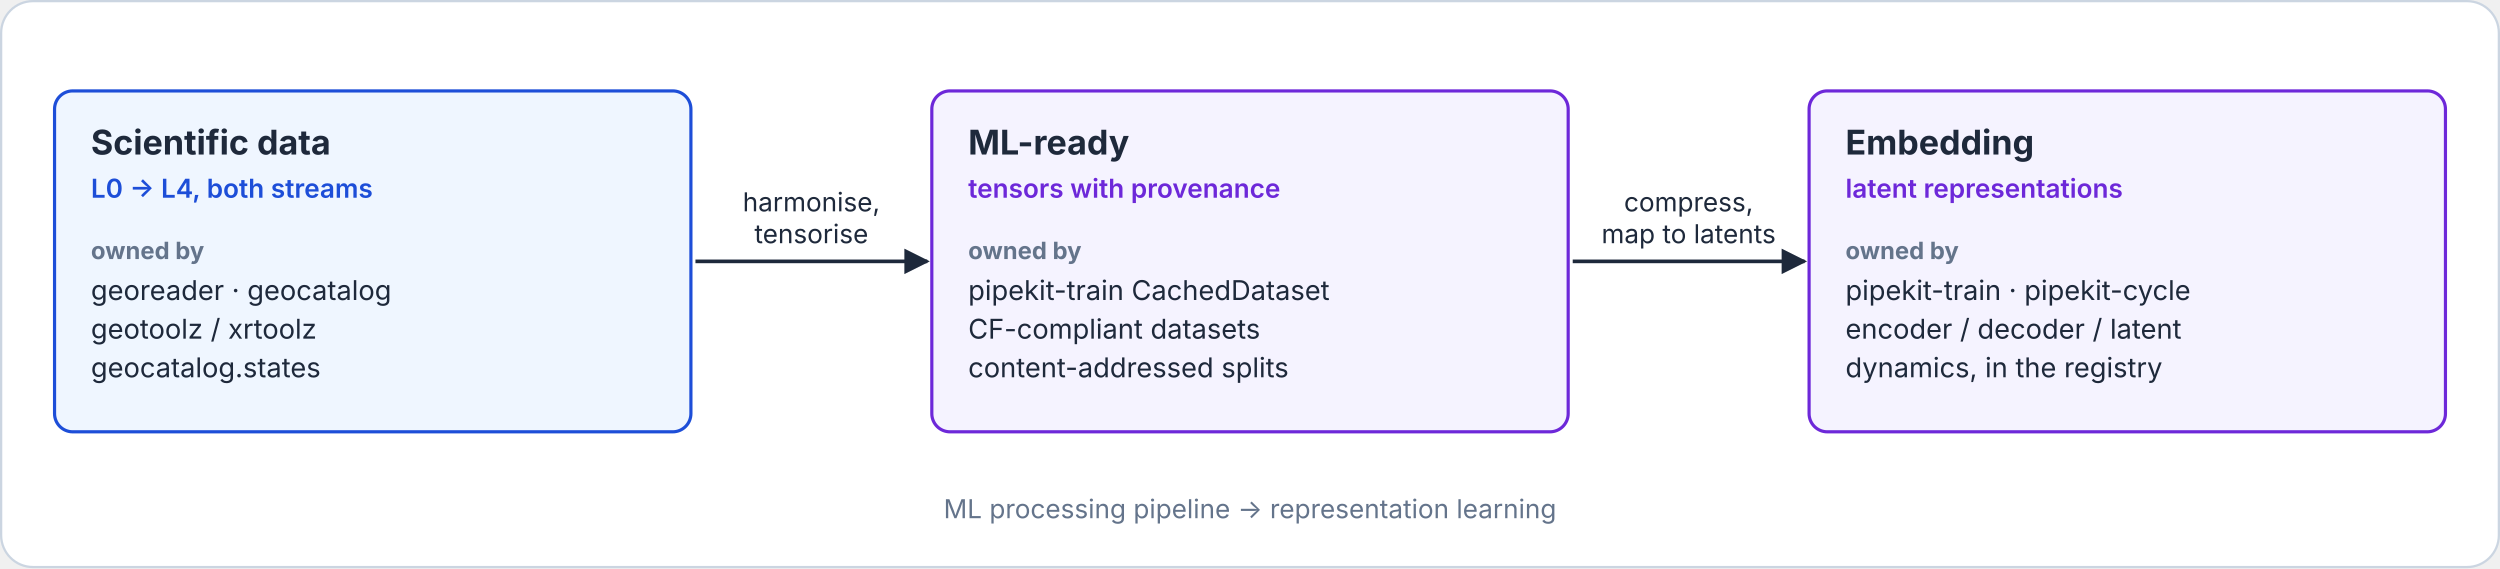
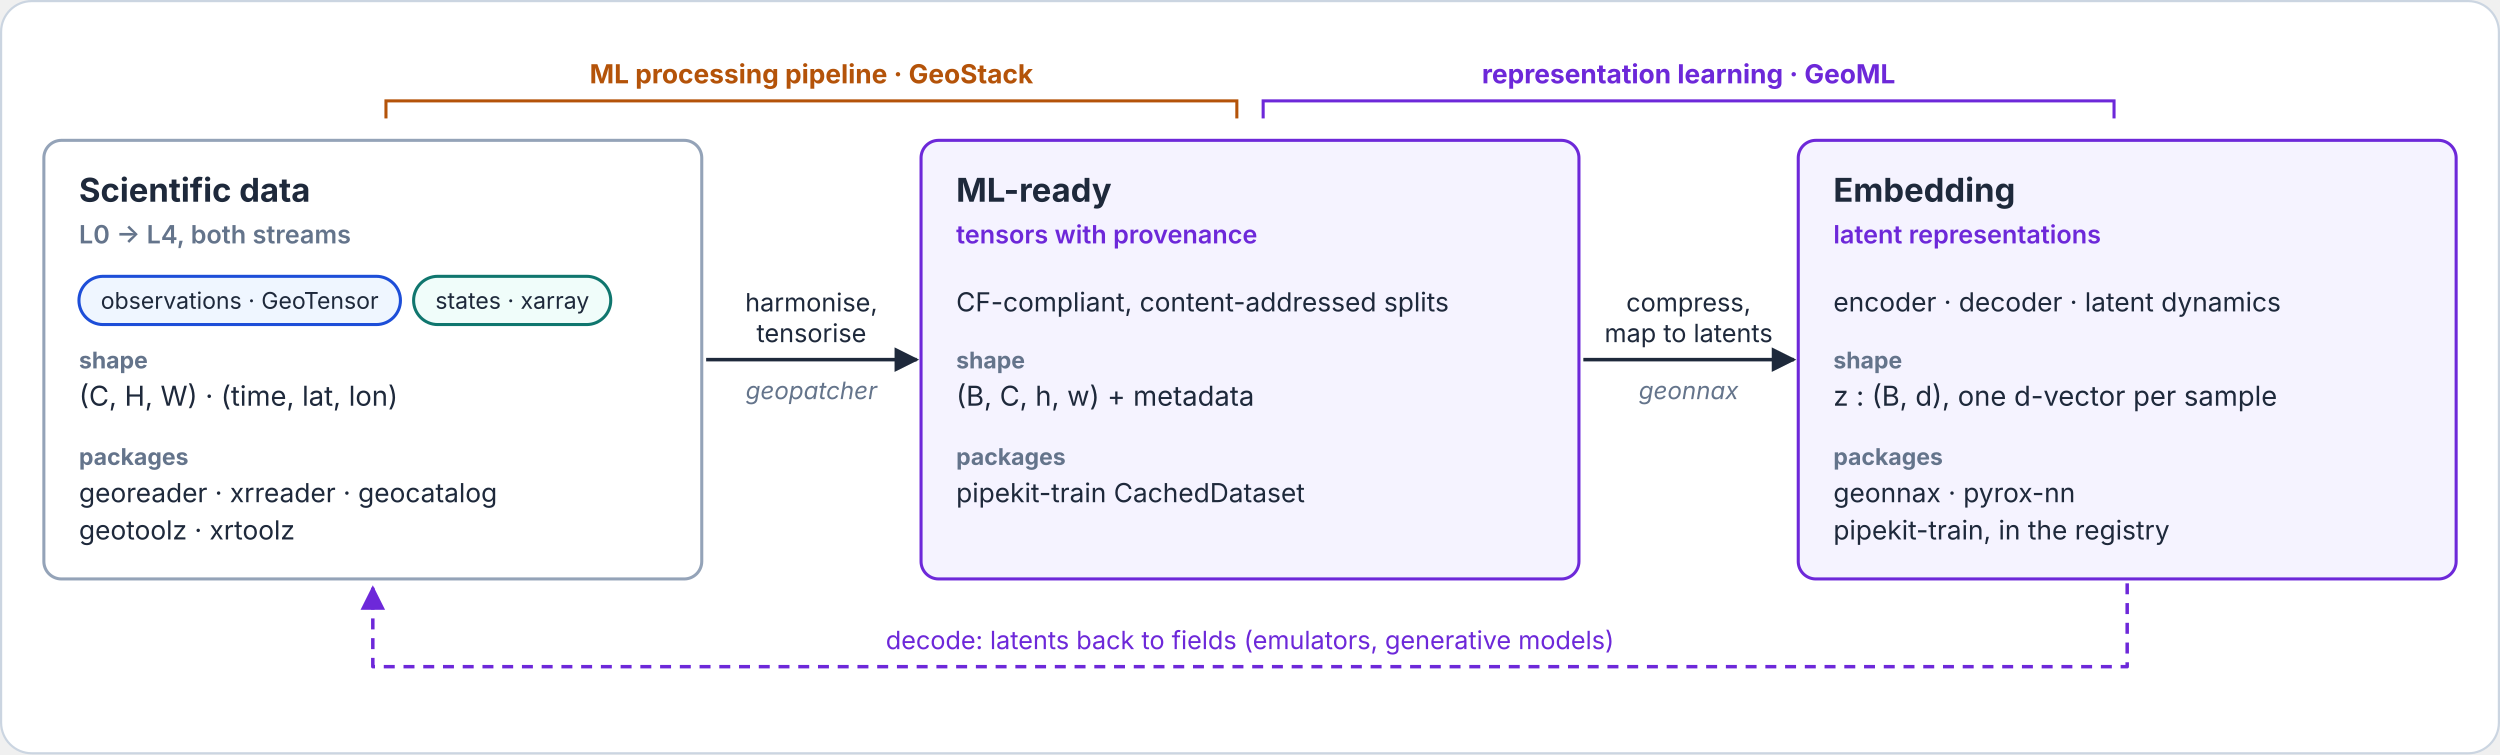
- <svg xmlns="http://www.w3.org/2000/svg" viewBox="0 0 1100 250" width="1100" height="250" role="img" aria-label="Three layers of transformation: scientific data is harmonised into ML-ready datasets, which representation learning compresses into embeddings." font-family="Inter, 'Helvetica Neue', Arial, 'DejaVu Sans', sans-serif">
+ <svg xmlns="http://www.w3.org/2000/svg" viewBox="0 0 1140 344" width="1140" height="344" role="img" aria-label="Three layers of transformation: scientific data (observations as GeoTensors, states as xarray) is harmonised and patched into ML-ready tensors with provenance, which encoders compress into latent embeddings; decoders map latents back to fields." font-family="Inter, 'Helvetica Neue', Arial, 'DejaVu Sans', sans-serif">
  <defs>
    <marker id="m1e293b" viewBox="0 0 10 10" refX="9" refY="5" markerWidth="7" markerHeight="7" orient="auto-start-reverse">
      <path d="M0,0 L10,5 L0,10 z" fill="#1e293b" />
    </marker>
+     <marker id="m6d28d9" viewBox="0 0 10 10" refX="9" refY="5" markerWidth="7" markerHeight="7" orient="auto-start-reverse">
+       <path d="M0,0 L10,5 L0,10 z" fill="#6d28d9" />
+     </marker>
  </defs>
-   <rect x="0.5" y="0.5" width="1099" height="249" rx="14" fill="#ffffff" stroke="#cbd5e1" />
-   <rect x="24.0" y="40.0" width="280.0" height="150.0" rx="8" fill="#eff6ff" stroke="#1d4ed8" stroke-width="1.4" />
-   <text x="40.0" y="68.0" font-size="15" fill="#1e293b" text-anchor="start" font-weight="700">Scientific data</text>
-   <text x="40.0" y="87.0" font-size="11.5" fill="#1d4ed8" text-anchor="start" font-weight="600">L0 → L4, both streams</text>
-   <text x="40.0" y="114.0" font-size="10.5" fill="#64748b" text-anchor="start" font-weight="700">owned by</text>
-   <text x="40.0" y="132.0" font-size="12" fill="#1e293b" text-anchor="start" font-weight="400">georeader · geocatalog</text>
-   <text x="40.0" y="149.0" font-size="12" fill="#1e293b" text-anchor="start" font-weight="400">geotoolz / xrtoolz</text>
-   <text x="40.0" y="166.0" font-size="12" fill="#1e293b" text-anchor="start" font-weight="400">geocatalog.states</text>
-   <rect x="410.0" y="40.0" width="280.0" height="150.0" rx="8" fill="#f5f3ff" stroke="#6d28d9" stroke-width="1.4" />
-   <text x="426.0" y="68.0" font-size="15" fill="#1e293b" text-anchor="start" font-weight="700">ML-ready</text>
-   <text x="426.0" y="87.0" font-size="11.5" fill="#6d28d9" text-anchor="start" font-weight="600">tensors with provenance</text>
-   <text x="426.0" y="114.0" font-size="10.5" fill="#64748b" text-anchor="start" font-weight="700">owned by</text>
-   <text x="426.0" y="132.0" font-size="12" fill="#1e293b" text-anchor="start" font-weight="400">pipekit-train CachedDataset</text>
-   <text x="426.0" y="149.0" font-size="12" fill="#1e293b" text-anchor="start" font-weight="400">CF-compliant datasets</text>
-   <text x="426.0" y="166.0" font-size="12" fill="#1e293b" text-anchor="start" font-weight="400">content-addressed splits</text>
-   <rect x="796.0" y="40.0" width="280.0" height="150.0" rx="8" fill="#f5f3ff" stroke="#6d28d9" stroke-width="1.4" />
-   <text x="812.0" y="68.0" font-size="15" fill="#1e293b" text-anchor="start" font-weight="700">Embedding</text>
-   <text x="812.0" y="87.0" font-size="11.5" fill="#6d28d9" text-anchor="start" font-weight="600">latent representations</text>
-   <text x="812.0" y="114.0" font-size="10.5" fill="#64748b" text-anchor="start" font-weight="700">owned by</text>
-   <text x="812.0" y="132.0" font-size="12" fill="#1e293b" text-anchor="start" font-weight="400">pipekit-train · pipekit-cycle</text>
-   <text x="812.0" y="149.0" font-size="12" fill="#1e293b" text-anchor="start" font-weight="400">encoder / decoder / latent</text>
-   <text x="812.0" y="166.0" font-size="12" fill="#1e293b" text-anchor="start" font-weight="400">dynamics, in the registry</text>
-   <path d="M306.0,115.0 L408.0,115.0" fill="none" stroke="#1e293b" stroke-width="1.6" stroke-linejoin="round" marker-end="url(#m1e293b)" />
-   <text x="357.0" y="93.0" font-size="11.5" fill="#1e293b" text-anchor="middle" font-weight="400">harmonise,</text>
-   <text x="357.0" y="107.0" font-size="11.5" fill="#1e293b" text-anchor="middle" font-weight="400">tensorise</text>
-   <path d="M692.0,115.0 L794.0,115.0" fill="none" stroke="#1e293b" stroke-width="1.6" stroke-linejoin="round" marker-end="url(#m1e293b)" />
-   <text x="743.0" y="93.0" font-size="11.5" fill="#1e293b" text-anchor="middle" font-weight="400">compress,</text>
-   <text x="743.0" y="107.0" font-size="11.5" fill="#1e293b" text-anchor="middle" font-weight="400">map to latents</text>
-   <text x="550.0" y="228.0" font-size="11.5" fill="#64748b" text-anchor="middle" font-weight="400">ML processing pipeline  →  representation learning</text>
+   <rect x="0.5" y="0.5" width="1139" height="343" rx="14" fill="#ffffff" stroke="#cbd5e1" />
+   <path d="M176.0,54 L176.0,46 L564.0,46 L564.0,54" fill="none" stroke="#b45309" stroke-width="1.4" />
+   <text x="370.0" y="38.0" font-size="12" fill="#b45309" text-anchor="middle" font-weight="700">ML processing pipeline · GeoStack</text>
+   <path d="M576.0,54 L576.0,46 L964.0,46 L964.0,54" fill="none" stroke="#6d28d9" stroke-width="1.4" />
+   <text x="770.0" y="38.0" font-size="12" fill="#6d28d9" text-anchor="middle" font-weight="700">representation learning · GeoML</text>
+   <rect x="20.0" y="64.0" width="300.0" height="200.0" rx="8" fill="#ffffff" stroke="#94a3b8" stroke-width="1.4" />
+   <text x="36.0" y="92.0" font-size="15" fill="#1e293b" text-anchor="start" font-weight="700">Scientific data</text>
+   <text x="36.0" y="111.0" font-size="11.5" fill="#64748b" text-anchor="start" font-weight="600">L0 → L4, both streams</text>
+   <rect x="36.0" y="126.0" width="146.6" height="22.0" rx="11.0" fill="#eff6ff" stroke="#1d4ed8" stroke-width="1.4" />
+   <text x="109.3" y="140.8" font-size="10.5" fill="#1e293b" text-anchor="middle" font-weight="400">observations · GeoTensor</text>
+   <rect x="188.6" y="126.0" width="89.9" height="22.0" rx="11.0" fill="#f0fdfa" stroke="#0f766e" stroke-width="1.4" />
+   <text x="233.6" y="140.8" font-size="10.5" fill="#1e293b" text-anchor="middle" font-weight="400">states · xarray</text>
+   <text x="36.0" y="168.0" font-size="10.5" fill="#64748b" text-anchor="start" font-weight="700">shape</text>
+   <text x="36.0" y="185.0" font-size="12.5" fill="#1e293b" text-anchor="start" font-weight="400">(C, H, W)  ·  (time, lat, lon)</text>
+   <text x="36.0" y="212.0" font-size="10.5" fill="#64748b" text-anchor="start" font-weight="700">packages</text>
+   <text x="36.0" y="229.0" font-size="12" fill="#1e293b" text-anchor="start" font-weight="400">georeader · xrreader · geocatalog</text>
+   <text x="36.0" y="246.0" font-size="12" fill="#1e293b" text-anchor="start" font-weight="400">geotoolz · xrtoolz</text>
+   <rect x="420.0" y="64.0" width="300.0" height="200.0" rx="8" fill="#f5f3ff" stroke="#6d28d9" stroke-width="1.4" />
+   <text x="436.0" y="92.0" font-size="15" fill="#1e293b" text-anchor="start" font-weight="700">ML-ready</text>
+   <text x="436.0" y="111.0" font-size="11.5" fill="#6d28d9" text-anchor="start" font-weight="600">tensors with provenance</text>
+   <text x="436.0" y="142.0" font-size="12" fill="#1e293b" text-anchor="start" font-weight="400">CF-compliant, content-addressed splits</text>
+   <text x="436.0" y="168.0" font-size="10.5" fill="#64748b" text-anchor="start" font-weight="700">shape</text>
+   <text x="436.0" y="185.0" font-size="12.5" fill="#1e293b" text-anchor="start" font-weight="400">(B, C, h, w)  + metadata</text>
+   <text x="436.0" y="212.0" font-size="10.5" fill="#64748b" text-anchor="start" font-weight="700">packages</text>
+   <text x="436.0" y="229.0" font-size="12" fill="#1e293b" text-anchor="start" font-weight="400">pipekit-train CachedDataset</text>
+   <rect x="820.0" y="64.0" width="300.0" height="200.0" rx="8" fill="#f5f3ff" stroke="#6d28d9" stroke-width="1.4" />
+   <text x="836.0" y="92.0" font-size="15" fill="#1e293b" text-anchor="start" font-weight="700">Embedding</text>
+   <text x="836.0" y="111.0" font-size="11.5" fill="#6d28d9" text-anchor="start" font-weight="600">latent representations</text>
+   <text x="836.0" y="142.0" font-size="12" fill="#1e293b" text-anchor="start" font-weight="400">encoder · decoder · latent dynamics</text>
+   <text x="836.0" y="168.0" font-size="10.5" fill="#64748b" text-anchor="start" font-weight="700">shape</text>
+   <text x="836.0" y="185.0" font-size="12.5" fill="#1e293b" text-anchor="start" font-weight="400">z : (B, d), one d-vector per sample</text>
+   <text x="836.0" y="212.0" font-size="10.5" fill="#64748b" text-anchor="start" font-weight="700">packages</text>
+   <text x="836.0" y="229.0" font-size="12" fill="#1e293b" text-anchor="start" font-weight="400">geonnax · pyrox-nn</text>
+   <text x="836.0" y="246.0" font-size="12" fill="#1e293b" text-anchor="start" font-weight="400">pipekit-train, in the registry</text>
+   <path d="M322.0,164.0 L418.0,164.0" fill="none" stroke="#1e293b" stroke-width="1.6" stroke-linejoin="round" marker-end="url(#m1e293b)" />
+   <text x="370.0" y="142.0" font-size="11.5" fill="#1e293b" text-anchor="middle" font-weight="400">harmonise,</text>
+   <text x="370.0" y="156.0" font-size="11.5" fill="#1e293b" text-anchor="middle" font-weight="400">tensorise</text>
+   <text x="370.0" y="182.0" font-size="11" fill="#64748b" text-anchor="middle" font-weight="400" font-style="italic">geopatcher</text>
+   <path d="M722.0,164.0 L818.0,164.0" fill="none" stroke="#1e293b" stroke-width="1.6" stroke-linejoin="round" marker-end="url(#m1e293b)" />
+   <text x="770.0" y="142.0" font-size="11.5" fill="#1e293b" text-anchor="middle" font-weight="400">compress,</text>
+   <text x="770.0" y="156.0" font-size="11.5" fill="#1e293b" text-anchor="middle" font-weight="400">map to latents</text>
+   <text x="770.0" y="182.0" font-size="11" fill="#64748b" text-anchor="middle" font-weight="400" font-style="italic">geonnax</text>
+   <path d="M970.0,266.0 L970.0,304.0 L170.0,304.0 L170.0,268.0" fill="none" stroke="#6d28d9" stroke-width="1.6" stroke-linejoin="round" stroke-dasharray="5 4" marker-end="url(#m6d28d9)" />
+   <text x="570.0" y="296.0" font-size="11.5" fill="#6d28d9" text-anchor="middle" font-weight="400">decode: latents back to fields (emulators, generative models)</text>
</svg>
